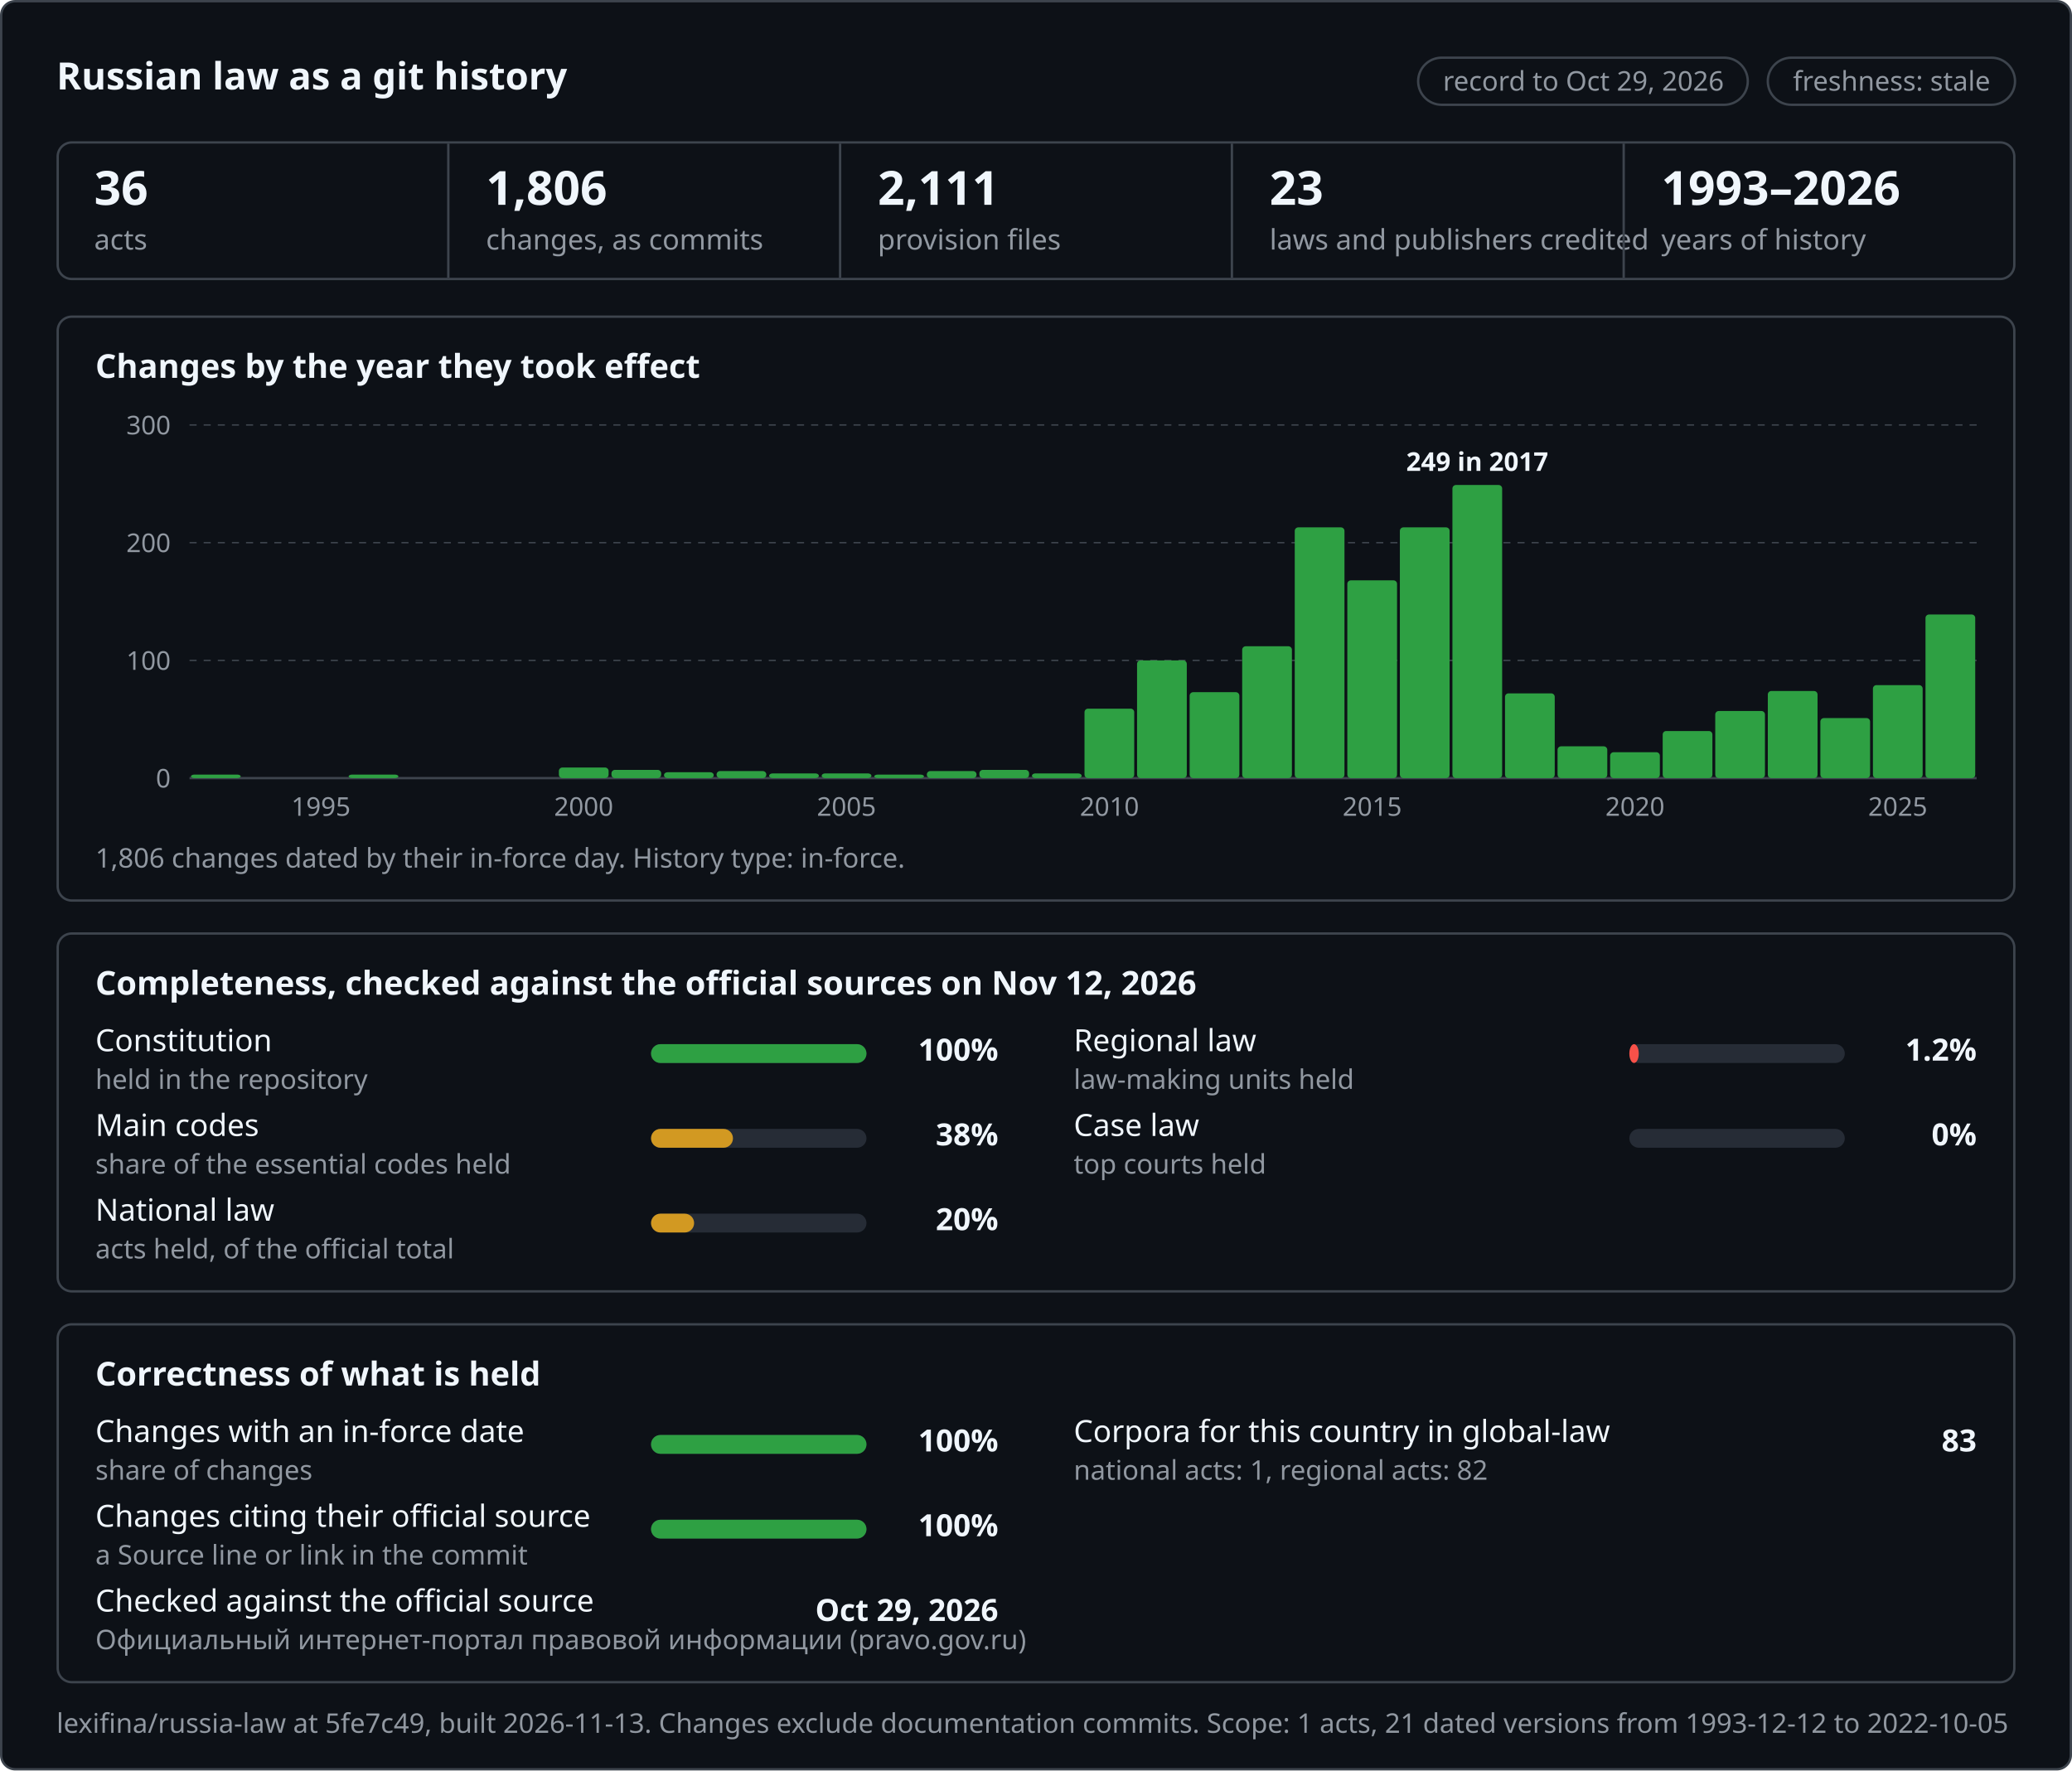
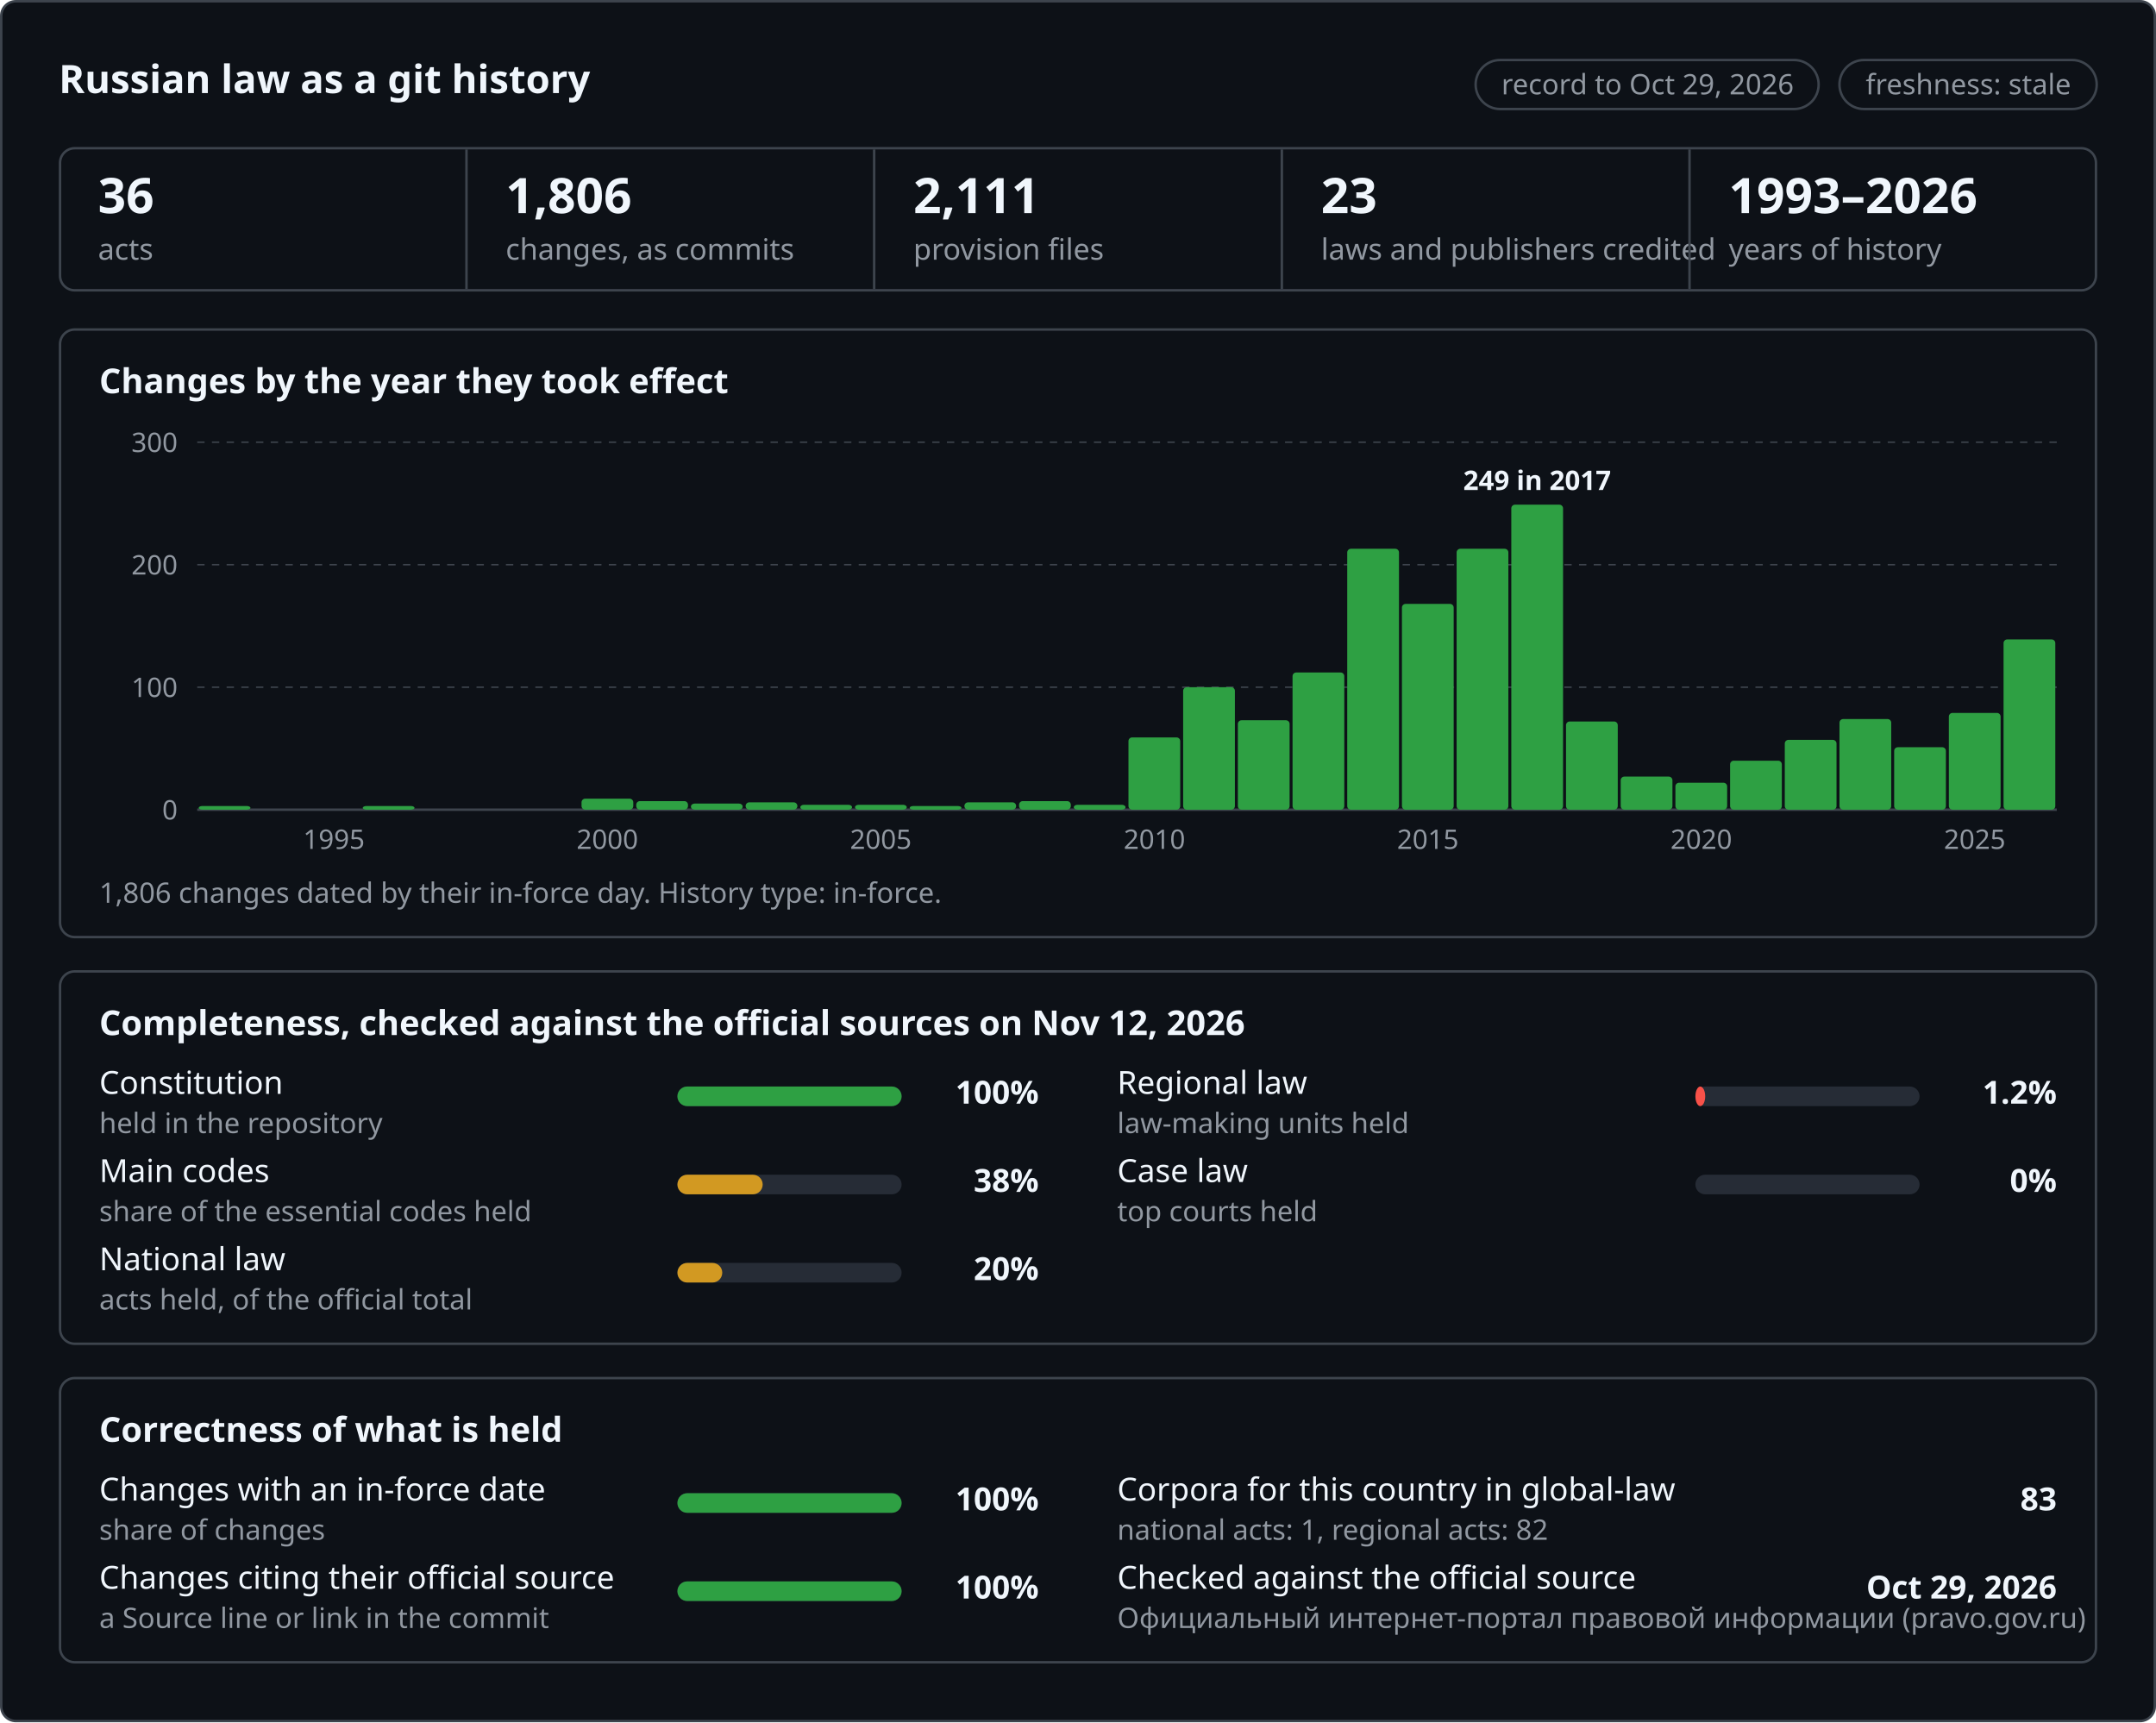
- <svg xmlns="http://www.w3.org/2000/svg" width="880" height="752" viewBox="0 0 880 752" font-family="-apple-system,BlinkMacSystemFont,Segoe UI,Noto Sans,Helvetica,Arial,sans-serif">
-   <rect x="0.5" y="0.5" width="879" height="751" rx="6" fill="#0d1117" stroke="#3d444d" />
+ <svg xmlns="http://www.w3.org/2000/svg" width="880" height="703" viewBox="0 0 880 703" font-family="-apple-system,BlinkMacSystemFont,Segoe UI,Noto Sans,Helvetica,Arial,sans-serif">
+   <rect x="0.5" y="0.5" width="879" height="702" rx="6" fill="#0d1117" stroke="#3d444d" />
  <text x="24" y="38" font-size="16" font-weight="600" fill="#f0f6fc">Russian law as a git history</text>
  <rect x="602.3" y="24.5" width="140" height="20" rx="10" fill="none" stroke="#3d444d" />
  <text x="672.5" y="38.5" font-size="11.5" font-weight="500" text-anchor="middle" fill="#9198a1">record to Oct 29, 2026</text>
  <rect x="750.8" y="24.5" width="105" height="20" rx="10" fill="none" stroke="#3d444d" />
  <text x="803.4" y="38.5" font-size="11.5" font-weight="500" text-anchor="middle" fill="#9198a1">freshness: stale</text>
  <rect x="24.5" y="60.5" width="831" height="58" rx="6" fill="#0d1117" stroke="#3d444d" />
  <text x="40.0" y="87" font-size="20" font-weight="600" fill="#f0f6fc">36</text>
  <text x="40.0" y="106" font-size="12" fill="#9198a1">acts</text>
  <line x1="190.4" y1="61" x2="190.4" y2="118" stroke="#3d444d" />
  <text x="206.4" y="87" font-size="20" font-weight="600" fill="#f0f6fc">1,806</text>
  <text x="206.4" y="106" font-size="12" fill="#9198a1">changes, as commits</text>
  <line x1="356.8" y1="61" x2="356.8" y2="118" stroke="#3d444d" />
  <text x="372.8" y="87" font-size="20" font-weight="600" fill="#f0f6fc">2,111</text>
  <text x="372.8" y="106" font-size="12" fill="#9198a1">provision files</text>
  <line x1="523.2" y1="61" x2="523.2" y2="118" stroke="#3d444d" />
  <text x="539.2" y="87" font-size="20" font-weight="600" fill="#f0f6fc">23</text>
  <text x="539.2" y="106" font-size="12" fill="#9198a1" textLength="142" lengthAdjust="spacingAndGlyphs">laws and publishers credited</text>
  <line x1="689.6" y1="61" x2="689.6" y2="118" stroke="#3d444d" />
  <text x="705.6" y="87" font-size="20" font-weight="600" fill="#f0f6fc">1993–2026</text>
  <text x="705.6" y="106" font-size="12" fill="#9198a1">years of history</text>
  <rect x="24.5" y="134.5" width="831" height="248" rx="6" fill="#0d1117" stroke="#3d444d" />
  <text x="40.5" y="160.5" font-size="14" font-weight="600" fill="#f0f6fc">Changes by the year they took effect</text>
  <line x1="80.5" y1="330.5" x2="839.5" y2="330.5" stroke="#3d444d" stroke-width="1" />
  <text x="72.5" y="334.5" font-size="11" text-anchor="end" fill="#9198a1">0</text>
  <line x1="80.5" y1="280.5" x2="839.5" y2="280.5" stroke="#3d444d" stroke-width="0.6" stroke-dasharray="3 3" />
  <text x="72.5" y="284.5" font-size="11" text-anchor="end" fill="#9198a1">100</text>
  <line x1="80.5" y1="230.5" x2="839.5" y2="230.5" stroke="#3d444d" stroke-width="0.6" stroke-dasharray="3 3" />
  <text x="72.5" y="234.5" font-size="11" text-anchor="end" fill="#9198a1">200</text>
  <line x1="80.5" y1="180.5" x2="839.5" y2="180.5" stroke="#3d444d" stroke-width="0.6" stroke-dasharray="3 3" />
  <text x="72.5" y="184.5" font-size="11" text-anchor="end" fill="#9198a1">300</text>
  <rect x="81.10" y="329.0" width="21.12" height="1.5" rx="1.5" fill="#2ea043" />
  <text x="136.3" y="346.5" font-size="11" text-anchor="middle" fill="#9198a1">1995</text>
  <rect x="148.07" y="329.0" width="21.12" height="1.5" rx="1.5" fill="#2ea043" />
  <rect x="237.36" y="326.0" width="21.12" height="4.5" rx="1.5" fill="#2ea043" />
  <text x="247.9" y="346.5" font-size="11" text-anchor="middle" fill="#9198a1">2000</text>
  <rect x="259.69" y="327.0" width="21.12" height="3.5" rx="1.5" fill="#2ea043" />
  <rect x="282.01" y="328.0" width="21.12" height="2.5" rx="1.5" fill="#2ea043" />
  <rect x="304.34" y="327.5" width="21.12" height="3.0" rx="1.5" fill="#2ea043" />
  <rect x="326.66" y="328.5" width="21.12" height="2.0" rx="1.5" fill="#2ea043" />
  <rect x="348.98" y="328.5" width="21.12" height="2.0" rx="1.5" fill="#2ea043" />
  <text x="359.5" y="346.5" font-size="11" text-anchor="middle" fill="#9198a1">2005</text>
  <rect x="371.31" y="329.0" width="21.12" height="1.5" rx="1.5" fill="#2ea043" />
  <rect x="393.63" y="327.5" width="21.12" height="3.0" rx="1.5" fill="#2ea043" />
  <rect x="415.95" y="327.0" width="21.12" height="3.5" rx="1.5" fill="#2ea043" />
  <rect x="438.28" y="328.5" width="21.12" height="2.0" rx="1.5" fill="#2ea043" />
  <rect x="460.60" y="301.0" width="21.12" height="29.5" rx="1.5" fill="#2ea043" />
  <text x="471.2" y="346.5" font-size="11" text-anchor="middle" fill="#9198a1">2010</text>
  <rect x="482.92" y="280.5" width="21.12" height="50.0" rx="1.5" fill="#2ea043" />
  <rect x="505.25" y="294.0" width="21.12" height="36.5" rx="1.5" fill="#2ea043" />
  <rect x="527.57" y="274.5" width="21.12" height="56.0" rx="1.5" fill="#2ea043" />
  <rect x="549.89" y="224.0" width="21.12" height="106.5" rx="1.5" fill="#2ea043" />
  <rect x="572.22" y="246.5" width="21.12" height="84.0" rx="1.5" fill="#2ea043" />
  <text x="582.8" y="346.5" font-size="11" text-anchor="middle" fill="#9198a1">2015</text>
  <rect x="594.54" y="224.0" width="21.12" height="106.5" rx="1.5" fill="#2ea043" />
  <rect x="616.86" y="206.0" width="21.12" height="124.5" rx="1.5" fill="#2ea043" />
  <text x="627.4" y="200.0" font-size="11" font-weight="600" text-anchor="middle" fill="#f0f6fc">249 in 2017</text>
  <rect x="639.19" y="294.5" width="21.12" height="36.0" rx="1.5" fill="#2ea043" />
  <rect x="661.51" y="317.0" width="21.12" height="13.5" rx="1.5" fill="#2ea043" />
  <rect x="683.84" y="319.5" width="21.12" height="11.0" rx="1.5" fill="#2ea043" />
  <text x="694.4" y="346.5" font-size="11" text-anchor="middle" fill="#9198a1">2020</text>
  <rect x="706.16" y="310.5" width="21.12" height="20.0" rx="1.5" fill="#2ea043" />
  <rect x="728.48" y="302.0" width="21.12" height="28.5" rx="1.5" fill="#2ea043" />
  <rect x="750.81" y="293.5" width="21.12" height="37.0" rx="1.5" fill="#2ea043" />
  <rect x="773.13" y="305.0" width="21.12" height="25.5" rx="1.5" fill="#2ea043" />
  <rect x="795.45" y="291.0" width="21.12" height="39.5" rx="1.5" fill="#2ea043" />
  <text x="806.0" y="346.5" font-size="11" text-anchor="middle" fill="#9198a1">2025</text>
  <rect x="817.78" y="261.0" width="21.12" height="69.5" rx="1.5" fill="#2ea043" />
  <text x="40.5" y="368.5" font-size="11.5" fill="#9198a1">1,806 changes dated by their in-force day. History type: in-force.</text>
  <rect x="24.5" y="396.5" width="831" height="152" rx="6" fill="#0d1117" stroke="#3d444d" />
  <text x="40.5" y="422.5" font-size="14" font-weight="600" fill="#f0f6fc">Completeness, checked against the official sources on Nov 12, 2026</text>
  <text x="40.5" y="446.5" font-size="13" fill="#f0f6fc">Constitution</text>
  <text x="40.5" y="462.5" font-size="11.5" fill="#9198a1">held in the repository</text>
  <g>
    <rect x="276.5" y="443.5" width="91.5" height="8" rx="4" fill="#262c36" />
    <rect x="276.5" y="443.5" width="91.5" height="8" rx="4" fill="#2ea043" />
  </g>
  <text x="424.0" y="450.5" font-size="13" font-weight="600" text-anchor="end" fill="#f0f6fc">100%</text>
  <text x="40.5" y="482.5" font-size="13" fill="#f0f6fc">Main codes</text>
  <text x="40.5" y="498.5" font-size="11.5" fill="#9198a1">share of the essential codes held</text>
  <g>
    <rect x="276.5" y="479.5" width="91.5" height="8" rx="4" fill="#262c36" />
    <rect x="276.5" y="479.5" width="34.8" height="8" rx="4" fill="#d29922" />
  </g>
  <text x="424.0" y="486.5" font-size="13" font-weight="600" text-anchor="end" fill="#f0f6fc">38%</text>
  <text x="40.5" y="518.5" font-size="13" fill="#f0f6fc">National law</text>
  <text x="40.5" y="534.5" font-size="11.5" fill="#9198a1">acts held, of the official total</text>
  <g>
    <rect x="276.5" y="515.5" width="91.5" height="8" rx="4" fill="#262c36" />
    <rect x="276.5" y="515.5" width="18.3" height="8" rx="4" fill="#d29922" />
  </g>
  <text x="424.0" y="522.5" font-size="13" font-weight="600" text-anchor="end" fill="#f0f6fc">20%</text>
  <text x="456.0" y="446.5" font-size="13" fill="#f0f6fc">Regional law</text>
  <text x="456.0" y="462.5" font-size="11.5" fill="#9198a1">law-making units held</text>
  <g>
    <rect x="692.0" y="443.5" width="91.5" height="8" rx="4" fill="#262c36" />
    <rect x="692.0" y="443.5" width="4.0" height="8" rx="4" fill="#f85149" />
  </g>
  <text x="839.5" y="450.5" font-size="13" font-weight="600" text-anchor="end" fill="#f0f6fc">1.2%</text>
  <text x="456.0" y="482.5" font-size="13" fill="#f0f6fc">Case law</text>
  <text x="456.0" y="498.5" font-size="11.5" fill="#9198a1">top courts held</text>
  <g>
    <rect x="692.0" y="479.5" width="91.5" height="8" rx="4" fill="#262c36" />
  </g>
  <text x="839.5" y="486.5" font-size="13" font-weight="600" text-anchor="end" fill="#f0f6fc">0%</text>
-   <rect x="24.5" y="562.5" width="831" height="152" rx="6" fill="#0d1117" stroke="#3d444d" />
+   <rect x="24.5" y="562.5" width="831" height="116" rx="6" fill="#0d1117" stroke="#3d444d" />
  <text x="40.5" y="588.5" font-size="14" font-weight="600" fill="#f0f6fc">Correctness of what is held</text>
  <text x="40.5" y="612.5" font-size="13" fill="#f0f6fc">Changes with an in-force date</text>
  <text x="40.5" y="628.5" font-size="11.5" fill="#9198a1">share of changes</text>
  <g>
    <rect x="276.5" y="609.5" width="91.5" height="8" rx="4" fill="#262c36" />
    <rect x="276.5" y="609.5" width="91.5" height="8" rx="4" fill="#2ea043" />
  </g>
  <text x="424.0" y="616.5" font-size="13" font-weight="600" text-anchor="end" fill="#f0f6fc">100%</text>
  <text x="40.5" y="648.5" font-size="13" fill="#f0f6fc">Changes citing their official source</text>
  <text x="40.5" y="664.5" font-size="11.5" fill="#9198a1">a Source line or link in the commit</text>
  <g>
    <rect x="276.5" y="645.5" width="91.5" height="8" rx="4" fill="#262c36" />
    <rect x="276.5" y="645.5" width="91.5" height="8" rx="4" fill="#2ea043" />
  </g>
  <text x="424.0" y="652.5" font-size="13" font-weight="600" text-anchor="end" fill="#f0f6fc">100%</text>
-   <text x="40.5" y="684.5" font-size="13" fill="#f0f6fc">Checked against the official source</text>
-   <text x="40.5" y="700.5" font-size="11.5" fill="#9198a1">Официальный интернет-портал правовой информации (pravo.gov.ru)</text>
-   <text x="424.0" y="688.5" font-size="13" font-weight="600" text-anchor="end" fill="#f0f6fc">Oct 29, 2026</text>
  <text x="456.0" y="612.5" font-size="13" fill="#f0f6fc">Corpora for this country in global-law</text>
  <text x="456.0" y="628.5" font-size="11.5" fill="#9198a1">national acts: 1, regional acts: 82</text>
  <text x="839.5" y="616.5" font-size="13" font-weight="600" text-anchor="end" fill="#f0f6fc">83</text>
-   <text x="24" y="736" font-size="11.5" fill="#9198a1">lexifina/russia-law at 5fe7c49, built 2026-11-13. Changes exclude documentation commits. Scope: 1 acts, 21 dated versions from 1993-12-12 to 2022-10-05</text>
+   <text x="456.0" y="648.5" font-size="13" fill="#f0f6fc">Checked against the official source</text>
+   <text x="456.0" y="664.5" font-size="11.5" fill="#9198a1">Официальный интернет-портал правовой информации (pravo.gov.ru)</text>
+   <text x="839.5" y="652.5" font-size="13" font-weight="600" text-anchor="end" fill="#f0f6fc">Oct 29, 2026</text>
</svg>
